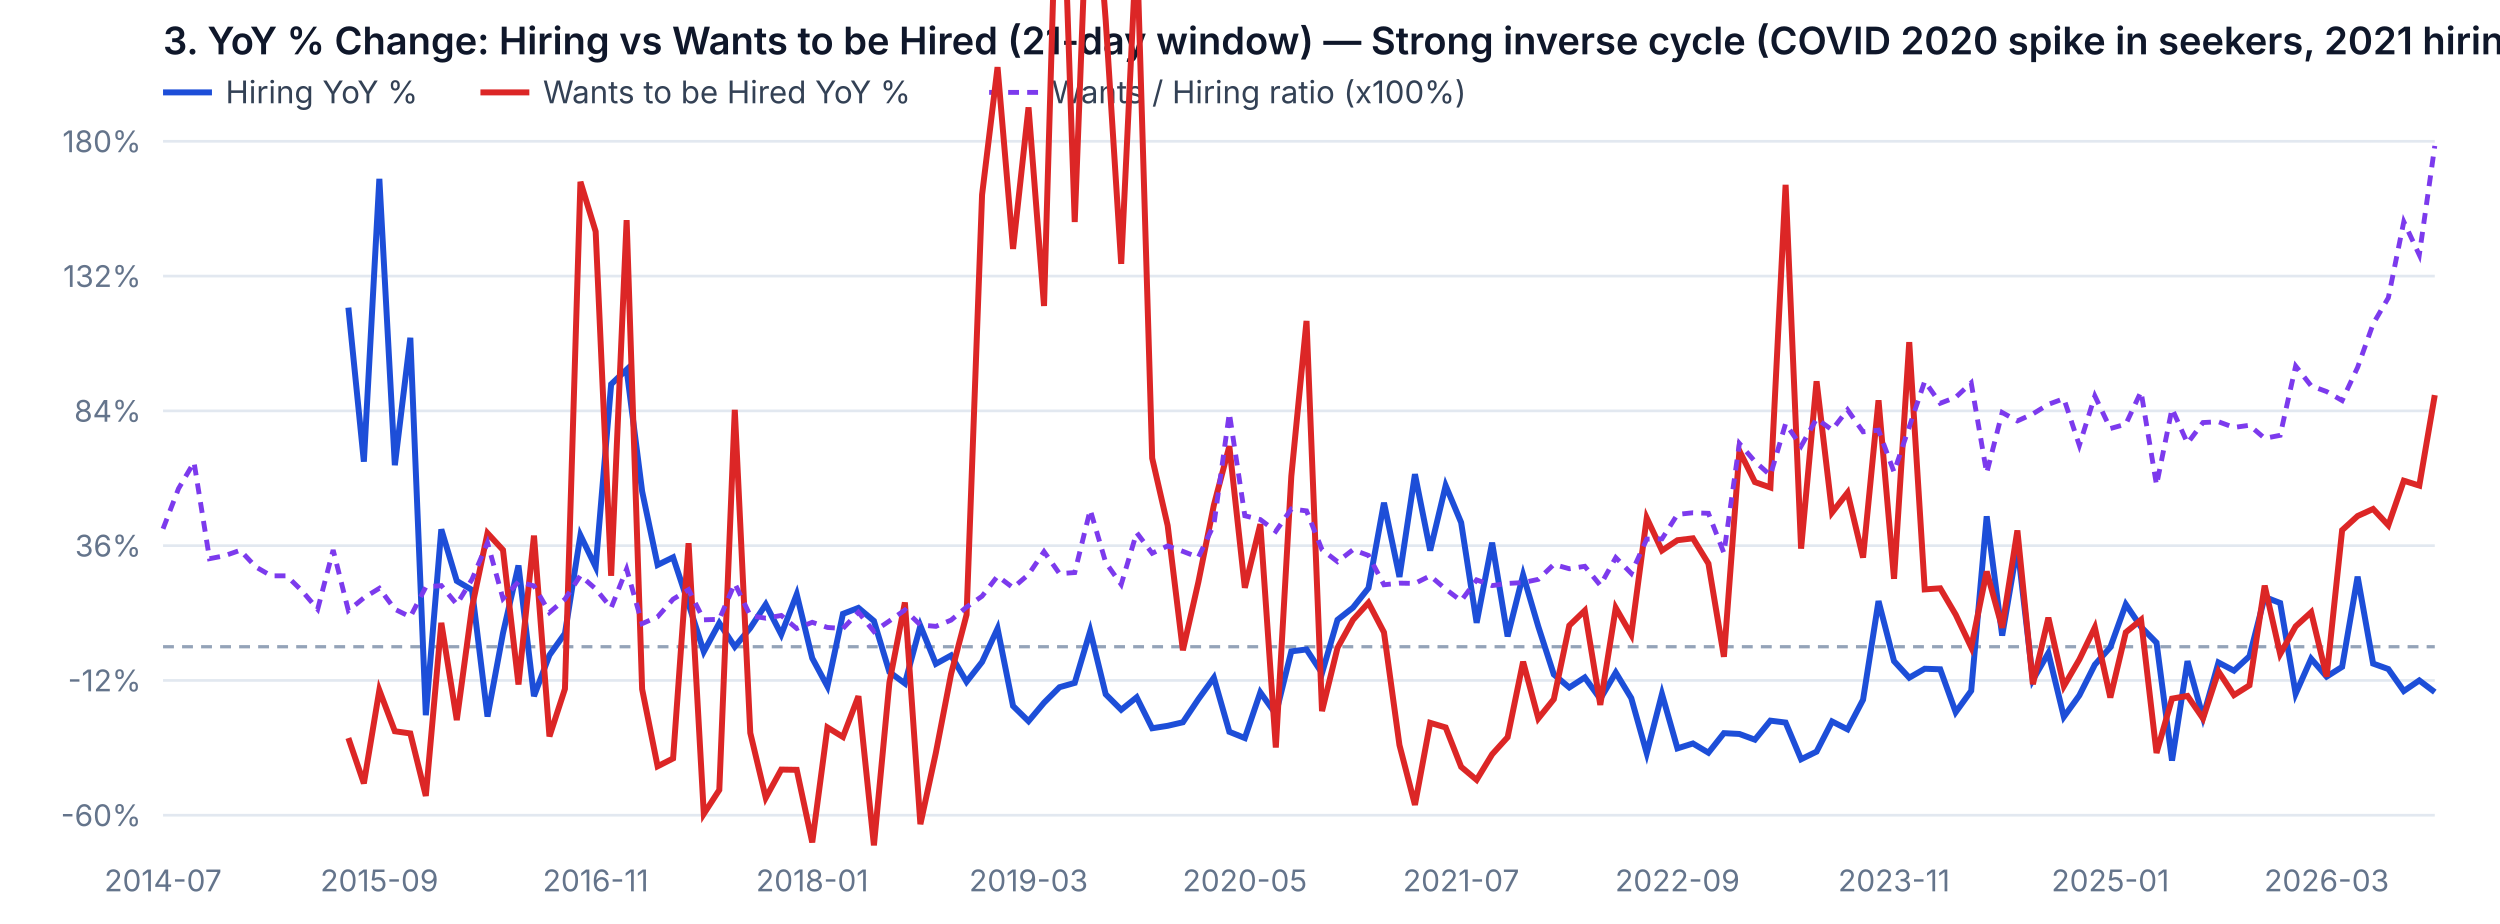
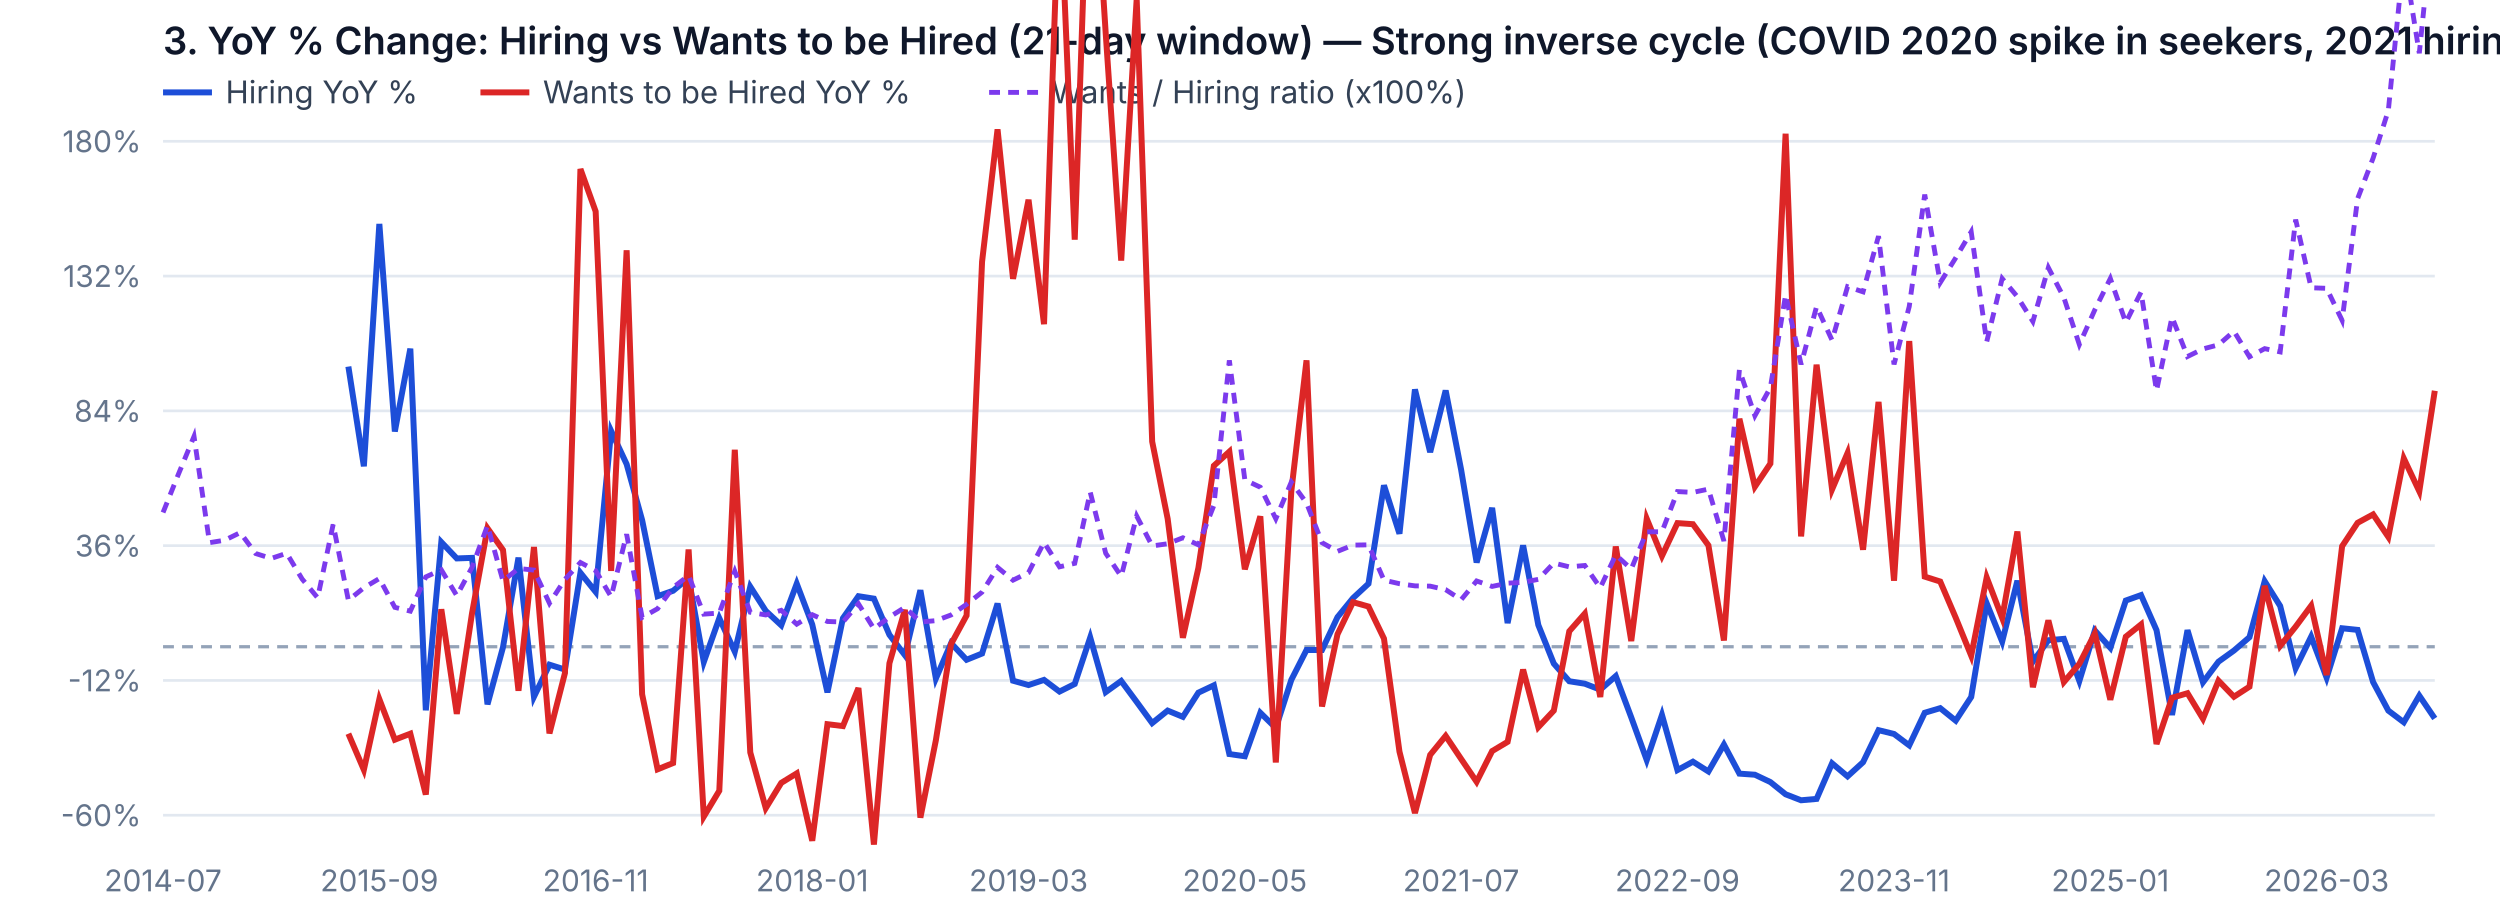
<svg xmlns="http://www.w3.org/2000/svg" viewBox="0 0 920 340" width="920" height="340" style="background:#fff;border:1px solid #e2e8f0;border-radius:8px">
  <text x="60" y="20" fill="#0f172a" font-size="14" font-weight="600" font-family="system-ui, -apple-system, sans-serif">3. YoY % Change: Hiring vs Wants to be Hired (21-day window) — Strong inverse cycle (COVID 2020 spike in seekers, 2021 hiring boom, 2022-24 seeker surge)</text>
  <line x1="60" y1="34" x2="78" y2="34" stroke="#1d4ed8" stroke-width="2.2" />
  <text x="83" y="38" fill="#334155" font-size="11.5" font-family="system-ui, -apple-system, sans-serif">Hiring YoY %</text>
  <line x1="176.8" y1="34" x2="194.8" y2="34" stroke="#dc2626" stroke-width="2.2" />
  <text x="199.8" y="38" fill="#334155" font-size="11.5" font-family="system-ui, -apple-system, sans-serif">Wants to be Hired YoY %</text>
  <line x1="364" y1="34" x2="382" y2="34" stroke="#7c3aed" stroke-width="1.8" stroke-dasharray="4 3" />
  <text x="387" y="38" fill="#334155" font-size="11.5" font-family="system-ui, -apple-system, sans-serif">Wants / Hiring ratio (x100%)</text>
  <line x1="60" y1="300.0" x2="896" y2="300.0" stroke="#e2e8f0" />
  <text x="52" y="304.0" text-anchor="end" fill="#64748b" font-size="11" font-family="system-ui, -apple-system, sans-serif">-60%</text>
  <line x1="60" y1="250.4" x2="896" y2="250.4" stroke="#e2e8f0" />
  <text x="52" y="254.4" text-anchor="end" fill="#64748b" font-size="11" font-family="system-ui, -apple-system, sans-serif">-12%</text>
  <line x1="60" y1="200.8" x2="896" y2="200.8" stroke="#e2e8f0" />
  <text x="52" y="204.8" text-anchor="end" fill="#64748b" font-size="11" font-family="system-ui, -apple-system, sans-serif">36%</text>
  <line x1="60" y1="151.2" x2="896" y2="151.2" stroke="#e2e8f0" />
  <text x="52" y="155.2" text-anchor="end" fill="#64748b" font-size="11" font-family="system-ui, -apple-system, sans-serif">84%</text>
  <line x1="60" y1="101.6" x2="896" y2="101.6" stroke="#e2e8f0" />
  <text x="52" y="105.6" text-anchor="end" fill="#64748b" font-size="11" font-family="system-ui, -apple-system, sans-serif">132%</text>
  <line x1="60" y1="52.0" x2="896" y2="52.0" stroke="#e2e8f0" />
  <text x="52" y="56.0" text-anchor="end" fill="#64748b" font-size="11" font-family="system-ui, -apple-system, sans-serif">180%</text>
  <line x1="60" y1="238.0" x2="896" y2="238.0" stroke="#94a3b8" stroke-dasharray="4 3" stroke-width="1.2" />
  <text x="60.0" y="328" text-anchor="middle" fill="#64748b" font-size="11" font-family="system-ui, -apple-system, sans-serif">2014-07</text>
  <text x="139.6" y="328" text-anchor="middle" fill="#64748b" font-size="11" font-family="system-ui, -apple-system, sans-serif">2015-09</text>
  <text x="219.2" y="328" text-anchor="middle" fill="#64748b" font-size="11" font-family="system-ui, -apple-system, sans-serif">2016-11</text>
  <text x="298.9" y="328" text-anchor="middle" fill="#64748b" font-size="11" font-family="system-ui, -apple-system, sans-serif">2018-01</text>
  <text x="378.5" y="328" text-anchor="middle" fill="#64748b" font-size="11" font-family="system-ui, -apple-system, sans-serif">2019-03</text>
  <text x="458.1" y="328" text-anchor="middle" fill="#64748b" font-size="11" font-family="system-ui, -apple-system, sans-serif">2020-05</text>
  <text x="537.7" y="328" text-anchor="middle" fill="#64748b" font-size="11" font-family="system-ui, -apple-system, sans-serif">2021-07</text>
  <text x="617.3" y="328" text-anchor="middle" fill="#64748b" font-size="11" font-family="system-ui, -apple-system, sans-serif">2022-09</text>
  <text x="697.0" y="328" text-anchor="middle" fill="#64748b" font-size="11" font-family="system-ui, -apple-system, sans-serif">2023-11</text>
  <text x="776.6" y="328" text-anchor="middle" fill="#64748b" font-size="11" font-family="system-ui, -apple-system, sans-serif">2025-01</text>
  <text x="856.2" y="328" text-anchor="middle" fill="#64748b" font-size="11" font-family="system-ui, -apple-system, sans-serif">2026-03</text>
-   <path d="M128.2,113.2 L133.9,169.9 L139.6,65.8 L145.3,171.2 L151.0,124.3 L156.7,263.2 L162.4,194.8 L168.1,213.8 L173.7,217.1 L179.4,263.7 L185.1,233.0 L190.8,208.1 L196.5,256.2 L202.2,241.1 L207.9,233.1 L213.6,197.0 L219.2,208.6 L224.9,141.4 L230.6,136.0 L236.3,180.8 L242.0,207.9 L247.7,205.1 L253.4,222.3 L259.0,239.8 L264.7,229.3 L270.4,238.0 L276.1,231.1 L281.8,222.4 L287.5,233.5 L293.2,218.7 L298.9,242.2 L304.5,252.6 L310.2,225.9 L315.9,223.7 L321.6,228.5 L327.3,247.3 L333.0,251.5 L338.7,230.3 L344.4,244.3 L350.0,241.2 L355.7,250.9 L361.4,243.6 L367.1,231.3 L372.8,259.8 L378.5,265.4 L384.2,258.6 L389.9,252.9 L395.5,251.3 L401.2,232.2 L406.9,255.5 L412.6,261.2 L418.3,256.6 L424.0,268.0 L429.7,267.1 L435.3,265.8 L441.0,257.3 L446.7,249.4 L452.4,269.3 L458.1,271.6 L463.8,254.8 L469.5,262.8 L475.2,239.7 L480.8,239.0 L486.5,247.7 L492.2,228.1 L497.9,223.6 L503.6,216.4 L509.3,185.0 L515.0,212.3 L520.7,174.5 L526.3,202.6 L532.0,178.7 L537.7,192.3 L543.4,229.2 L549.1,199.7 L554.8,234.2 L560.5,211.6 L566.1,230.6 L571.8,248.2 L577.5,253.0 L583.2,249.3 L588.9,257.2 L594.6,247.5 L600.3,256.9 L606.0,277.2 L611.6,255.4 L617.3,275.4 L623.0,273.6 L628.7,277.0 L634.4,269.8 L640.1,270.1 L645.8,272.2 L651.5,265.2 L657.1,265.9 L662.8,279.4 L668.5,276.6 L674.2,265.5 L679.9,268.4 L685.6,257.5 L691.3,221.2 L697.0,243.3 L702.6,249.4 L708.3,246.1 L714.0,246.3 L719.7,262.1 L725.4,254.2 L731.1,190.0 L736.8,233.9 L742.4,201.0 L748.1,250.2 L753.8,240.3 L759.5,263.8 L765.2,255.9 L770.9,244.6 L776.6,238.2 L782.3,222.4 L787.9,230.7 L793.6,236.5 L799.3,279.9 L805.0,243.3 L810.7,263.9 L816.4,243.8 L822.1,246.8 L827.8,241.5 L833.4,219.7 L839.1,221.9 L844.8,255.3 L850.5,242.4 L856.2,249.0 L861.9,245.4 L867.6,212.2 L873.3,244.2 L878.9,246.2 L884.6,254.3 L890.3,250.4 L896.0,254.7" fill="none" stroke="#1d4ed8" stroke-width="2.2" opacity="1" />
-   <path d="M128.2,271.6 L133.9,288.3 L139.6,254.0 L145.3,269.1 L151.0,269.9 L156.7,292.9 L162.4,229.2 L168.1,265.0 L173.7,223.5 L179.4,196.2 L185.1,202.4 L190.8,251.9 L196.5,197.1 L202.2,271.0 L207.9,253.5 L213.6,66.9 L219.2,85.2 L224.9,211.9 L230.6,81.0 L236.3,253.6 L242.0,282.0 L247.7,279.1 L253.4,199.9 L259.0,299.5 L264.7,290.7 L270.4,150.8 L276.1,269.7 L281.8,293.6 L287.5,283.2 L293.2,283.3 L298.9,310.0 L304.5,267.7 L310.2,271.2 L315.9,256.2 L321.6,311.1 L327.3,251.2 L333.0,221.7 L338.7,303.3 L344.4,277.0 L350.0,248.0 L355.7,226.2 L361.4,71.7 L367.1,24.7 L372.8,91.6 L378.5,39.5 L384.2,112.6 L389.9,-81.7 L395.5,81.7 L401.2,-66.4 L406.9,7.5 L412.6,97.1 L418.3,-21.8 L424.0,168.6 L429.7,193.4 L435.3,239.3 L441.0,214.2 L446.7,185.9 L452.4,164.2 L458.1,216.3 L463.8,192.9 L469.5,275.1 L475.2,175.3 L480.8,118.1 L486.5,261.7 L492.2,238.4 L497.9,228.1 L503.6,221.8 L509.3,232.7 L515.0,274.2 L520.7,296.2 L526.3,266.0 L532.0,267.7 L537.7,282.2 L543.4,287.0 L549.1,277.6 L554.8,271.3 L560.5,243.5 L566.1,264.4 L571.8,257.3 L577.5,230.2 L583.2,224.7 L588.9,259.4 L594.6,223.7 L600.3,233.6 L606.0,190.6 L611.6,202.6 L617.3,198.8 L623.0,198.1 L628.7,207.4 L634.4,241.7 L640.1,165.9 L645.8,177.4 L651.5,179.4 L657.1,68.0 L662.8,201.9 L668.5,140.3 L674.2,188.6 L679.9,181.3 L685.6,205.2 L691.3,147.3 L697.0,213.0 L702.6,125.9 L708.3,216.9 L714.0,216.5 L719.7,226.2 L725.4,238.2 L731.1,210.3 L736.8,231.0 L742.4,195.2 L748.1,251.8 L753.8,227.3 L759.5,252.5 L765.2,242.7 L770.9,230.9 L776.6,256.7 L782.3,232.7 L787.9,228.1 L793.6,277.1 L799.3,257.1 L805.0,256.1 L810.7,264.4 L816.4,247.1 L822.1,255.8 L827.8,252.2 L833.4,215.5 L839.1,240.7 L844.8,230.5 L850.5,225.3 L856.2,249.0 L861.9,195.1 L867.6,189.9 L873.3,187.3 L878.9,193.3 L884.6,176.9 L890.3,178.7 L896.0,145.4" fill="none" stroke="#dc2626" stroke-width="2.2" opacity="1" />
-   <path d="M60.0,194.6 L65.7,179.8 L71.4,170.1 L77.1,205.6 L82.7,204.5 L88.4,202.5 L94.1,208.6 L99.8,211.9 L105.5,211.9 L111.2,217.5 L116.9,224.2 L122.6,202.4 L128.2,224.7 L133.9,220.0 L139.6,216.5 L145.3,224.2 L151.0,227.0 L156.7,216.0 L162.4,215.5 L168.1,222.4 L173.7,213.2 L179.4,199.7 L185.1,220.3 L190.8,214.1 L196.5,215.6 L202.2,225.4 L207.9,220.5 L213.6,211.8 L219.2,216.7 L224.9,223.7 L230.6,209.4 L236.3,229.5 L242.0,227.0 L247.7,220.5 L253.4,217.0 L259.0,228.1 L264.7,227.9 L270.4,214.7 L276.1,226.6 L281.8,227.5 L287.5,226.5 L293.2,231.3 L298.9,229.0 L304.5,230.9 L310.2,231.3 L315.9,225.3 L321.6,232.4 L327.3,228.5 L333.0,224.5 L338.7,230.0 L344.4,230.5 L350.0,228.2 L355.7,223.4 L361.4,219.4 L367.1,212.0 L372.8,216.3 L378.5,211.4 L384.2,203.0 L389.9,211.1 L395.5,210.7 L401.2,187.6 L406.9,207.0 L412.6,215.1 L418.3,196.0 L424.0,203.6 L429.7,200.9 L435.3,202.9 L441.0,205.1 L446.7,193.1 L452.4,152.0 L458.1,189.8 L463.8,191.2 L469.5,195.5 L475.2,187.3 L480.8,188.0 L486.5,202.3 L492.2,206.7 L497.9,202.3 L503.6,204.4 L509.3,215.2 L515.0,214.6 L520.7,214.7 L526.3,211.9 L532.0,216.8 L537.7,221.1 L543.4,213.4 L549.1,215.5 L554.8,214.7 L560.5,214.4 L566.1,213.2 L571.8,207.7 L577.5,209.3 L583.2,208.4 L588.9,215.4 L594.6,205.2 L600.3,211.0 L606.0,198.4 L611.6,198.3 L617.3,189.3 L623.0,188.7 L628.7,188.9 L634.4,203.5 L640.1,163.2 L645.8,169.8 L651.5,174.9 L657.1,155.9 L662.8,164.2 L668.5,154.1 L674.2,158.2 L679.9,150.8 L685.6,158.9 L691.3,158.3 L697.0,173.7 L702.6,157.1 L708.3,140.3 L714.0,148.4 L719.7,146.2 L725.4,140.9 L731.1,174.1 L736.8,151.8 L742.4,154.9 L748.1,152.3 L753.8,148.8 L759.5,146.7 L765.2,163.9 L770.9,145.7 L776.6,157.7 L782.3,156.1 L787.9,144.1 L793.6,178.5 L799.3,150.4 L805.0,163.1 L810.7,155.5 L816.4,155.2 L822.1,157.3 L827.8,156.5 L833.4,161.3 L839.1,160.2 L844.8,134.7 L850.5,142.0 L856.2,144.1 L861.9,147.4 L867.6,135.2 L873.3,119.2 L878.9,109.6 L884.6,81.6 L890.3,93.8 L896.0,53.7" fill="none" stroke="#7c3aed" stroke-width="1.8" stroke-dasharray="4 3" opacity="1" />
+   <path d="M128.2,134.9 L133.9,171.6 L139.6,82.4 L145.3,158.8 L151.0,128.3 L156.7,261.4 L162.4,199.5 L168.1,205.5 L173.7,205.3 L179.4,259.2 L185.1,238.2 L190.8,205.2 L196.5,256.4 L202.2,244.6 L207.9,246.4 L213.6,210.8 L219.2,217.8 L224.9,158.6 L230.6,170.8 L236.3,191.4 L242.0,219.4 L247.7,217.4 L253.4,212.7 L259.0,243.6 L264.7,227.5 L270.4,239.8 L276.1,215.9 L281.8,224.8 L287.5,230.1 L293.2,214.8 L298.9,229.8 L304.5,254.8 L310.2,227.5 L315.9,219.4 L321.6,220.3 L327.3,233.6 L333.0,241.1 L338.7,217.2 L344.4,249.7 L350.0,236.7 L355.7,242.8 L361.4,240.5 L367.1,222.1 L372.8,250.5 L378.5,252.1 L384.2,250.2 L389.9,254.5 L395.5,251.7 L401.2,234.6 L406.9,254.7 L412.6,250.6 L418.3,258.3 L424.0,266.1 L429.7,261.5 L435.3,263.8 L441.0,254.9 L446.7,252.2 L452.4,277.5 L458.1,278.3 L463.8,262.3 L469.5,267.9 L475.2,250.2 L480.8,239.2 L486.5,239.2 L492.2,227.1 L497.9,220.1 L503.6,214.8 L509.3,178.6 L515.0,196.4 L520.7,143.3 L526.3,166.4 L532.0,143.7 L537.7,172.9 L543.4,207.0 L549.1,186.9 L554.8,229.3 L560.5,200.7 L566.1,230.0 L571.8,244.2 L577.5,250.7 L583.2,251.6 L588.9,253.8 L594.6,248.8 L600.3,264.0 L606.0,279.7 L611.6,263.1 L617.3,283.4 L623.0,280.3 L628.7,283.9 L634.4,274.0 L640.1,284.7 L645.8,285.1 L651.5,287.8 L657.1,292.3 L662.8,294.5 L668.5,294.0 L674.2,280.9 L679.9,285.7 L685.6,280.5 L691.3,268.7 L697.0,270.1 L702.6,274.3 L708.3,262.3 L714.0,260.6 L719.7,265.2 L725.4,256.5 L731.1,222.0 L736.8,236.1 L742.4,213.7 L748.1,243.5 L753.8,235.6 L759.5,235.1 L765.2,250.6 L770.9,232.0 L776.6,238.4 L782.3,221.0 L787.9,219.0 L793.6,231.9 L799.3,263.1 L805.0,231.9 L810.7,251.1 L816.4,243.5 L822.1,239.4 L827.8,234.5 L833.4,213.9 L839.1,223.0 L844.8,245.9 L850.5,234.3 L856.2,249.4 L861.9,231.2 L867.6,231.8 L873.3,251.0 L878.9,261.5 L884.6,265.8 L890.3,256.0 L896.0,264.4" fill="none" stroke="#1d4ed8" stroke-width="2.2" opacity="1" />
+   <path d="M128.2,270.0 L133.9,283.3 L139.6,257.3 L145.3,272.2 L151.0,270.0 L156.7,292.4 L162.4,224.2 L168.1,262.7 L173.7,225.7 L179.4,194.4 L185.1,202.4 L190.8,254.2 L196.5,201.3 L202.2,269.9 L207.9,247.7 L213.6,62.2 L219.2,77.8 L224.9,210.1 L230.6,92.1 L236.3,255.5 L242.0,283.1 L247.7,280.8 L253.4,202.2 L259.0,300.5 L264.7,291.0 L270.4,165.5 L276.1,276.9 L281.8,297.4 L287.5,288.1 L293.2,284.6 L298.9,309.4 L304.5,266.5 L310.2,267.2 L315.9,253.2 L321.6,310.8 L327.3,244.1 L333.0,224.4 L338.7,300.9 L344.4,272.4 L350.0,237.0 L355.7,226.5 L361.4,96.3 L367.1,47.6 L372.8,102.6 L378.5,73.5 L384.2,119.3 L389.9,-45.3 L395.5,88.2 L401.2,-77.0 L406.9,12.3 L412.6,95.9 L418.3,-0.4 L424.0,162.5 L429.7,190.9 L435.3,234.7 L441.0,209.0 L446.7,171.4 L452.4,166.2 L458.1,209.5 L463.8,190.0 L469.5,280.6 L475.2,180.8 L480.8,132.6 L486.5,260.0 L492.2,233.4 L497.9,221.6 L503.6,223.2 L509.3,235.0 L515.0,276.6 L520.7,299.2 L526.3,277.8 L532.0,270.8 L537.7,279.3 L543.4,287.7 L549.1,276.4 L554.8,273.0 L560.5,246.4 L566.1,267.6 L571.8,261.5 L577.5,232.3 L583.2,225.8 L588.9,256.5 L594.6,201.1 L600.3,235.9 L606.0,190.9 L611.6,204.6 L617.3,192.5 L623.0,192.9 L628.7,200.7 L634.4,235.7 L640.1,154.1 L645.8,179.1 L651.5,170.6 L657.1,49.2 L662.8,197.4 L668.5,134.2 L674.2,180.1 L679.9,166.7 L685.6,202.3 L691.3,147.9 L697.0,213.7 L702.6,125.5 L708.3,212.2 L714.0,214.0 L719.7,227.3 L725.4,241.3 L731.1,212.5 L736.8,227.4 L742.4,195.6 L748.1,252.9 L753.8,228.3 L759.5,251.0 L765.2,244.3 L770.9,233.1 L776.6,257.5 L782.3,234.3 L787.9,229.8 L793.6,273.8 L799.3,256.8 L805.0,255.1 L810.7,264.5 L816.4,250.5 L822.1,256.4 L827.8,252.7 L833.4,215.6 L839.1,237.7 L844.8,230.6 L850.5,222.9 L856.2,248.4 L861.9,201.0 L867.6,192.4 L873.3,189.3 L878.9,197.6 L884.6,168.7 L890.3,180.8 L896.0,143.8" fill="none" stroke="#dc2626" stroke-width="2.2" opacity="1" />
+   <path d="M60.0,188.6 L65.7,174.4 L71.4,160.6 L77.1,199.7 L82.7,198.8 L88.4,196.0 L94.1,203.7 L99.8,205.5 L105.5,203.6 L111.2,213.1 L116.9,220.0 L122.6,193.0 L128.2,220.9 L133.9,216.3 L139.6,212.9 L145.3,223.5 L151.0,224.9 L156.7,212.3 L162.4,209.7 L168.1,219.2 L173.7,208.8 L179.4,193.4 L185.1,213.8 L190.8,209.2 L196.5,209.8 L202.2,222.0 L207.9,213.2 L213.6,207.0 L219.2,210.0 L224.9,219.6 L230.6,196.6 L236.3,227.2 L242.0,224.0 L247.7,216.2 L253.4,211.8 L259.0,226.0 L264.7,225.6 L270.4,210.2 L276.1,225.3 L281.8,226.3 L287.5,224.6 L293.2,229.7 L298.9,226.2 L304.5,228.7 L310.2,228.9 L315.9,222.2 L321.6,231.4 L327.3,227.1 L333.0,223.5 L338.7,228.9 L344.4,228.4 L350.0,226.3 L355.7,222.4 L361.4,217.9 L367.1,208.8 L372.8,213.5 L378.5,210.7 L384.2,199.6 L389.9,208.6 L395.5,207.3 L401.2,181.1 L406.9,203.6 L412.6,212.1 L418.3,189.9 L424.0,200.9 L429.7,200.1 L435.3,197.9 L441.0,200.5 L446.7,186.0 L452.4,132.6 L458.1,176.6 L463.8,179.3 L469.5,190.9 L475.2,177.4 L480.8,185.1 L486.5,199.7 L492.2,202.9 L497.9,200.6 L503.6,200.5 L509.3,213.5 L515.0,214.8 L520.7,215.6 L526.3,215.7 L532.0,217.0 L537.7,220.7 L543.4,213.8 L549.1,215.8 L554.8,214.6 L560.5,214.3 L566.1,213.2 L571.8,207.2 L577.5,208.6 L583.2,208.1 L588.9,216.3 L594.6,204.2 L600.3,209.4 L606.0,195.7 L611.6,195.7 L617.3,180.9 L623.0,181.2 L628.7,180.0 L634.4,199.1 L640.1,136.1 L645.8,153.0 L651.5,142.6 L657.1,108.5 L662.8,134.1 L668.5,112.8 L674.2,125.2 L679.9,105.5 L685.6,107.4 L691.3,86.9 L697.0,134.1 L702.6,112.8 L708.3,71.6 L714.0,104.0 L719.7,94.9 L725.4,85.3 L731.1,125.8 L736.8,102.5 L742.4,109.2 L748.1,118.3 L753.8,98.5 L759.5,109.5 L765.2,126.8 L770.9,114.0 L776.6,102.5 L782.3,118.7 L787.9,107.5 L793.6,143.8 L799.3,116.7 L805.0,131.2 L810.7,128.4 L816.4,126.9 L822.1,121.9 L827.8,131.3 L833.4,128.3 L839.1,129.5 L844.8,80.8 L850.5,105.9 L856.2,106.1 L861.9,117.9 L867.6,73.1 L873.3,58.2 L878.9,40.7 L884.6,-15.9 L890.3,19.6 L896.0,-36.1" fill="none" stroke="#7c3aed" stroke-width="1.8" stroke-dasharray="4 3" opacity="1" />
</svg>
